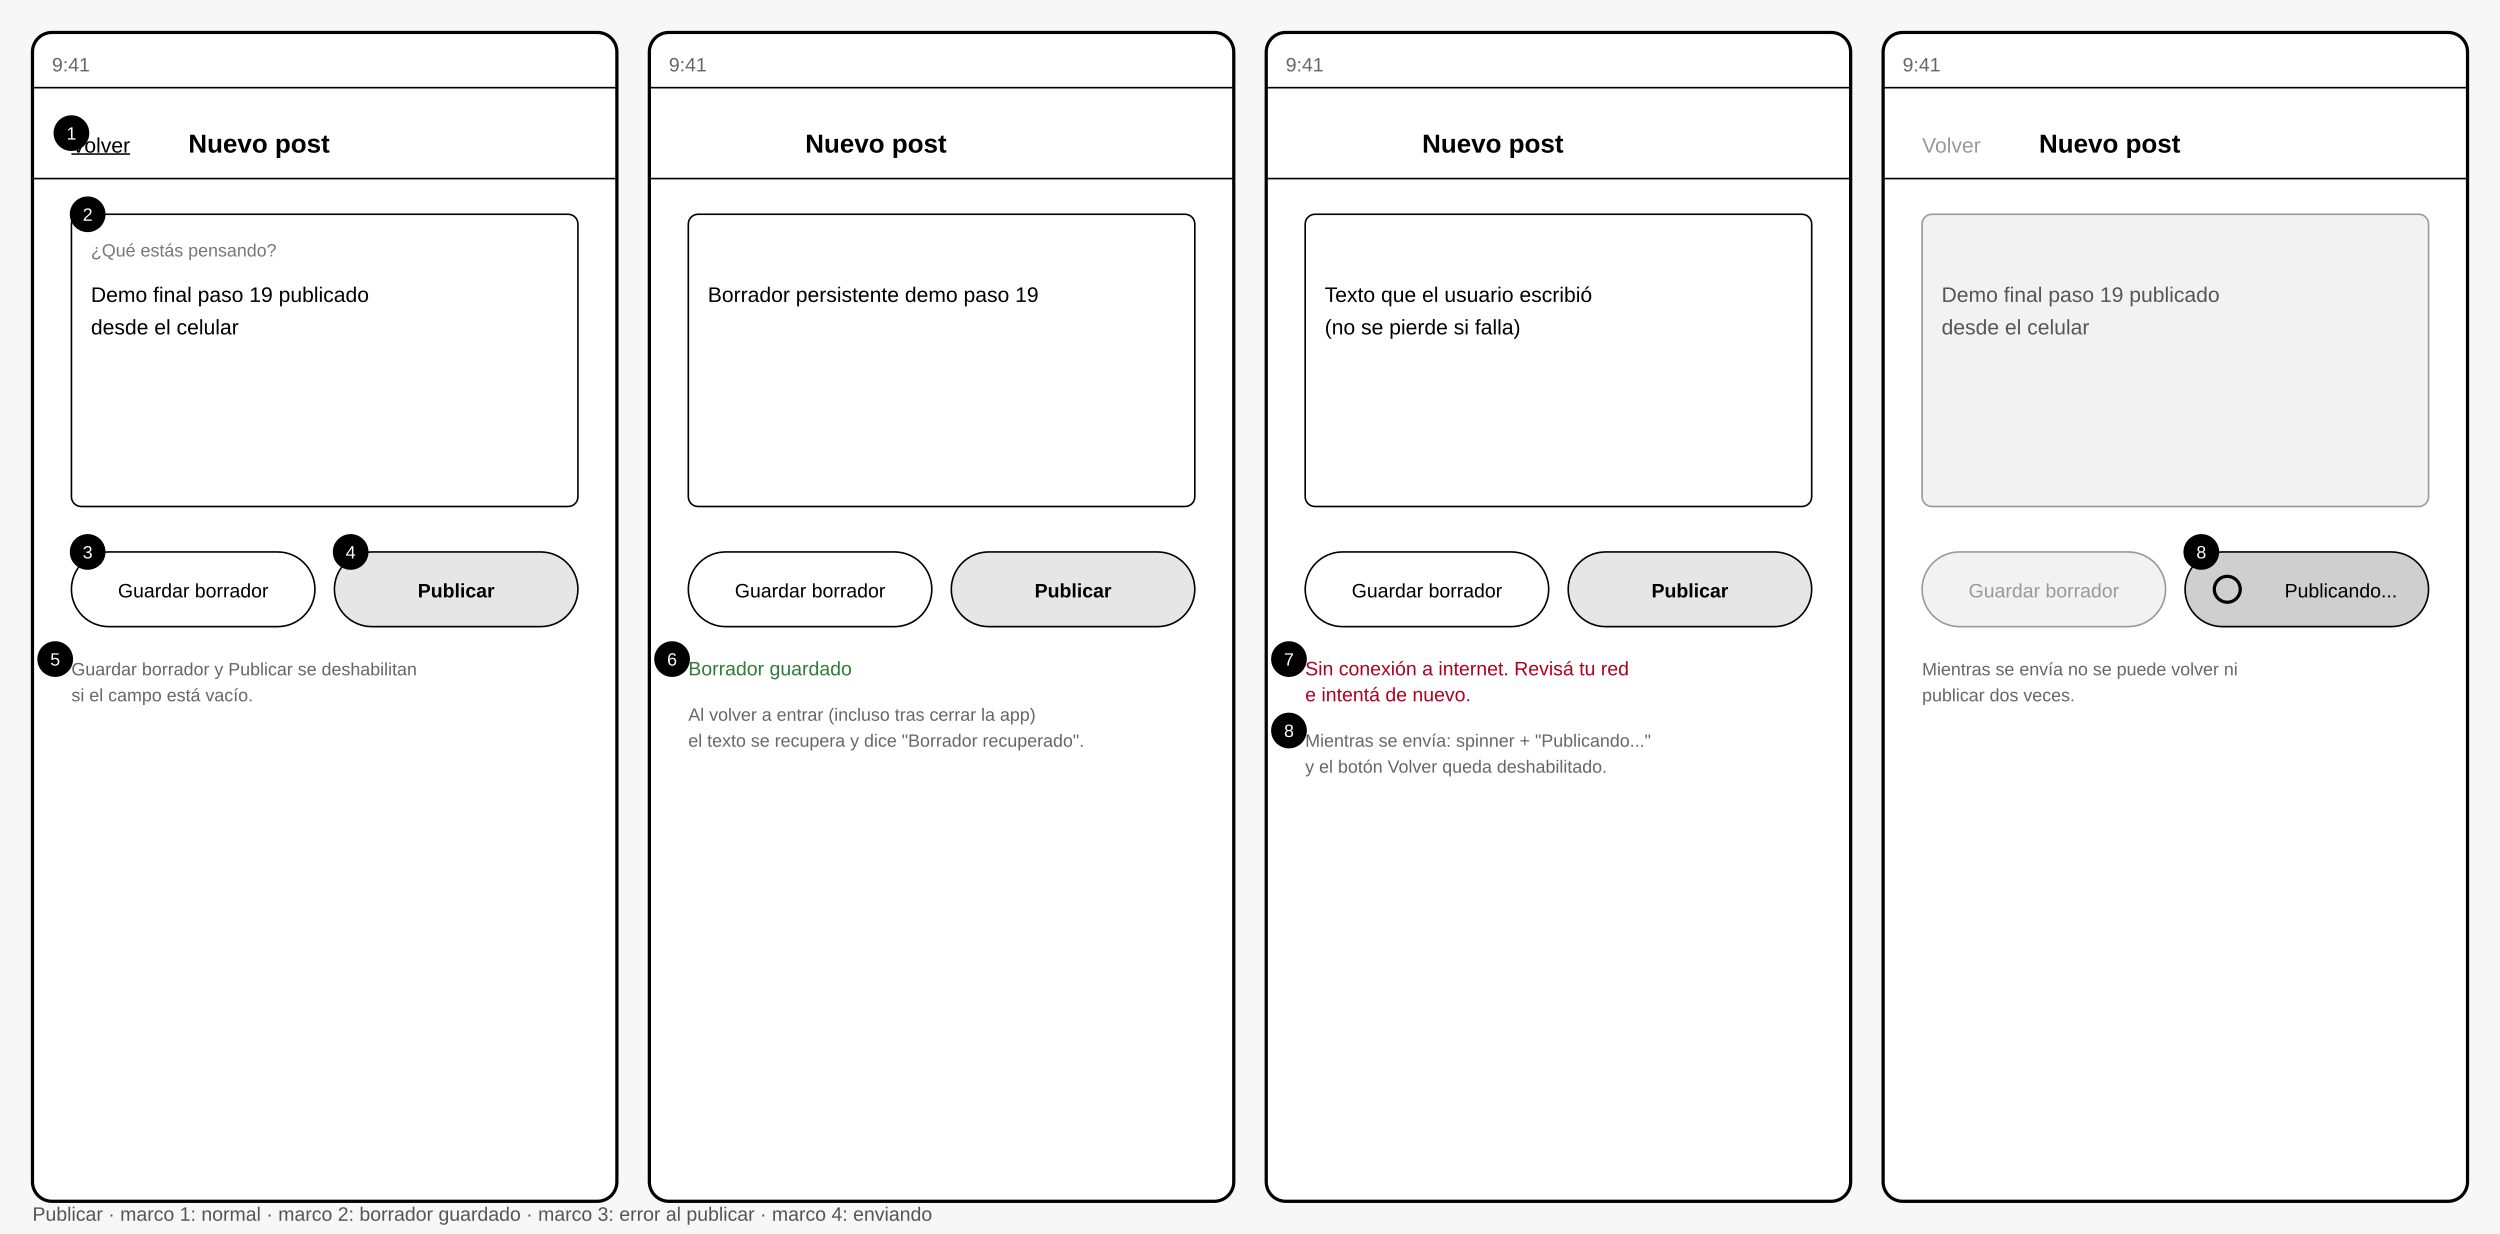
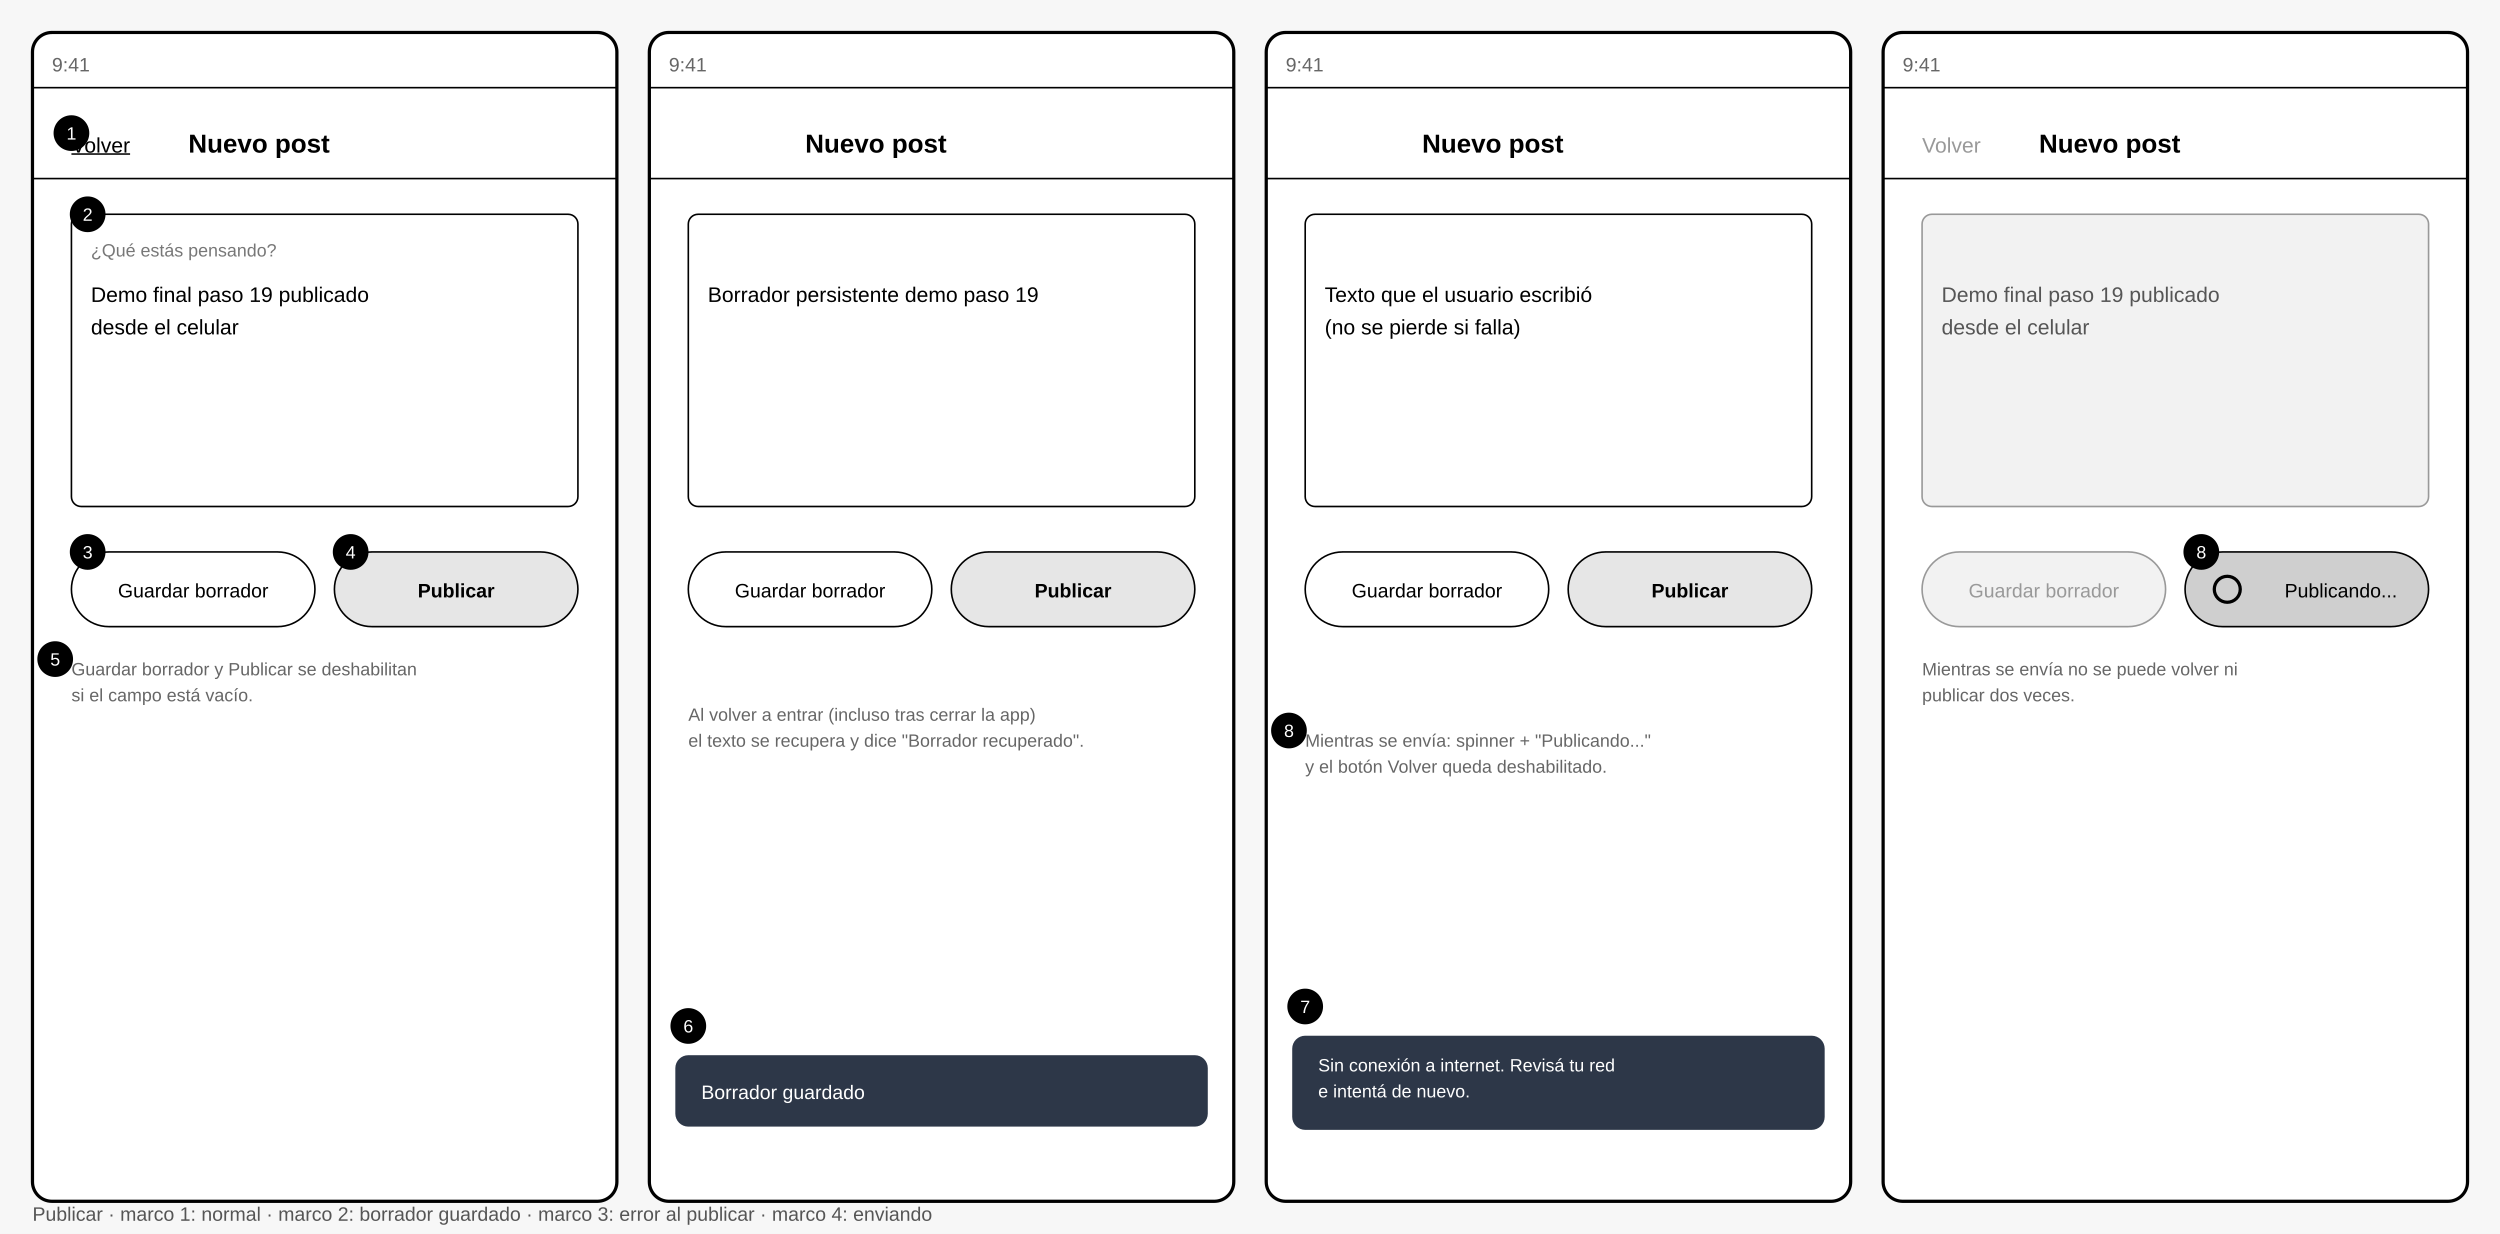
<svg xmlns="http://www.w3.org/2000/svg" width="1540" height="760" viewBox="0 0 1540 760" font-family="Arial, Helvetica, sans-serif">
  <rect width="1540" height="760" fill="#f7f7f7" />
  <g transform="translate(20,20)">
    <rect width="360" height="720" fill="#ffffff" stroke="#000000" stroke-width="2" rx="12" />
    <text x="12" y="24" font-size="12" fill="#666">9:41</text>
    <line x1="0" y1="34" x2="360" y2="34" stroke="#000" />
    <text x="24" y="74" font-size="13" text-decoration="underline">Volver</text>
    <text x="96" y="74" font-size="16" font-weight="bold">Nuevo post</text>
    <circle cx="24" cy="62" r="11" fill="#000" />
    <text x="24" y="66" font-size="11" fill="#fff" text-anchor="middle">1</text>
    <line x1="0" y1="90" x2="360" y2="90" stroke="#000" />
    <rect x="24" y="112" width="312" height="180" fill="none" stroke="#000" rx="6" />
    <text x="36" y="138" font-size="11" fill="#777">¿Qué estás pensando?</text>
    <text x="36" y="166" font-size="13">Demo final paso 19 publicado</text>
    <text x="36" y="186" font-size="13">desde el celular</text>
    <circle cx="34" cy="112" r="11" fill="#000" />
    <text x="34" y="116" font-size="11" fill="#fff" text-anchor="middle">2</text>
    <rect x="24" y="320" width="150" height="46" fill="none" stroke="#000" rx="23" />
    <text x="99" y="348" font-size="12" text-anchor="middle">Guardar borrador</text>
    <circle cx="34" cy="320" r="11" fill="#000" />
    <text x="34" y="324" font-size="11" fill="#fff" text-anchor="middle">3</text>
    <rect x="186" y="320" width="150" height="46" fill="#e6e6e6" stroke="#000" rx="23" />
    <text x="261" y="348" font-size="12" font-weight="bold" text-anchor="middle">Publicar</text>
    <circle cx="196" cy="320" r="11" fill="#000" />
    <text x="196" y="324" font-size="11" fill="#fff" text-anchor="middle">4</text>
    <text x="24" y="396" font-size="11" fill="#666">Guardar borrador y Publicar se deshabilitan</text>
    <text x="24" y="412" font-size="11" fill="#666">si el campo está vacío.</text>
    <circle cx="14" cy="386" r="11" fill="#000" />
    <text x="14" y="390" font-size="11" fill="#fff" text-anchor="middle">5</text>
  </g>
  <g transform="translate(400,20)">
    <rect width="360" height="720" fill="#ffffff" stroke="#000000" stroke-width="2" rx="12" />
    <text x="12" y="24" font-size="12" fill="#666">9:41</text>
    <line x1="0" y1="34" x2="360" y2="34" stroke="#000" />
    <text x="96" y="74" font-size="16" font-weight="bold">Nuevo post</text>
    <line x1="0" y1="90" x2="360" y2="90" stroke="#000" />
    <rect x="24" y="112" width="312" height="180" fill="none" stroke="#000" rx="6" />
    <text x="36" y="166" font-size="13">Borrador persistente demo paso 19</text>
    <rect x="24" y="320" width="150" height="46" fill="none" stroke="#000" rx="23" />
    <text x="99" y="348" font-size="12" text-anchor="middle">Guardar borrador</text>
    <rect x="186" y="320" width="150" height="46" fill="#e6e6e6" stroke="#000" rx="23" />
    <text x="261" y="348" font-size="12" font-weight="bold" text-anchor="middle">Publicar</text>
-     <text x="24" y="396" font-size="12" fill="#2e7d32">Borrador guardado</text>
-     <circle cx="14" cy="386" r="11" fill="#000" />
-     <text x="14" y="390" font-size="11" fill="#fff" text-anchor="middle">6</text>
+     <rect x="16" y="630" width="328" height="44" fill="#2d3748" rx="8" />
+     <text x="32" y="657" font-size="12" fill="#ffffff">Borrador guardado</text>
+     <circle cx="24" cy="612" r="11" fill="#000" />
+     <text x="24" y="616" font-size="11" fill="#fff" text-anchor="middle">6</text>
    <text x="24" y="424" font-size="11" fill="#666">Al volver a entrar (incluso tras cerrar la app)</text>
    <text x="24" y="440" font-size="11" fill="#666">el texto se recupera y dice "Borrador recuperado".</text>
  </g>
  <g transform="translate(780,20)">
    <rect width="360" height="720" fill="#ffffff" stroke="#000000" stroke-width="2" rx="12" />
    <text x="12" y="24" font-size="12" fill="#666">9:41</text>
    <line x1="0" y1="34" x2="360" y2="34" stroke="#000" />
    <text x="96" y="74" font-size="16" font-weight="bold">Nuevo post</text>
    <line x1="0" y1="90" x2="360" y2="90" stroke="#000" />
    <rect x="24" y="112" width="312" height="180" fill="none" stroke="#000" rx="6" />
    <text x="36" y="166" font-size="13">Texto que el usuario escribió</text>
    <text x="36" y="186" font-size="13">(no se pierde si falla)</text>
    <rect x="24" y="320" width="150" height="46" fill="none" stroke="#000" rx="23" />
    <text x="99" y="348" font-size="12" text-anchor="middle">Guardar borrador</text>
    <rect x="186" y="320" width="150" height="46" fill="#e6e6e6" stroke="#000" rx="23" />
    <text x="261" y="348" font-size="12" font-weight="bold" text-anchor="middle">Publicar</text>
-     <text x="24" y="396" font-size="12" fill="#b00020">Sin conexión a internet. Revisá tu red</text>
-     <text x="24" y="412" font-size="12" fill="#b00020">e intentá de nuevo.</text>
-     <circle cx="14" cy="386" r="11" fill="#000" />
-     <text x="14" y="390" font-size="11" fill="#fff" text-anchor="middle">7</text>
+     <rect x="16" y="618" width="328" height="58" fill="#2d3748" rx="8" />
+     <text x="32" y="640" font-size="11" fill="#ffffff">Sin conexión a internet. Revisá tu red</text>
+     <text x="32" y="656" font-size="11" fill="#ffffff">e intentá de nuevo.</text>
+     <circle cx="24" cy="600" r="11" fill="#000" />
+     <text x="24" y="604" font-size="11" fill="#fff" text-anchor="middle">7</text>
    <text x="24" y="440" font-size="11" fill="#666">Mientras se envía: spinner + "Publicando..."</text>
    <text x="24" y="456" font-size="11" fill="#666">y el botón Volver queda deshabilitado.</text>
    <circle cx="14" cy="430" r="11" fill="#000" />
    <text x="14" y="434" font-size="11" fill="#fff" text-anchor="middle">8</text>
  </g>
  <g transform="translate(1160,20)">
    <rect width="360" height="720" fill="#ffffff" stroke="#000000" stroke-width="2" rx="12" />
    <text x="12" y="24" font-size="12" fill="#666">9:41</text>
    <line x1="0" y1="34" x2="360" y2="34" stroke="#000" />
    <text x="24" y="74" font-size="13" fill="#999">Volver</text>
    <text x="96" y="74" font-size="16" font-weight="bold">Nuevo post</text>
    <line x1="0" y1="90" x2="360" y2="90" stroke="#000" />
    <rect x="24" y="112" width="312" height="180" fill="#f2f2f2" stroke="#999" rx="6" />
    <text x="36" y="166" font-size="13" fill="#555">Demo final paso 19 publicado</text>
    <text x="36" y="186" font-size="13" fill="#555">desde el celular</text>
    <rect x="24" y="320" width="150" height="46" fill="#f2f2f2" stroke="#999" rx="23" />
    <text x="99" y="348" font-size="12" fill="#999" text-anchor="middle">Guardar borrador</text>
    <rect x="186" y="320" width="150" height="46" fill="#cfcfcf" stroke="#000" rx="23" />
    <circle cx="212" cy="343" r="8" fill="none" stroke="#000" stroke-width="2" />
    <text x="282" y="348" font-size="12" text-anchor="middle">Publicando...</text>
    <circle cx="196" cy="320" r="11" fill="#000" />
    <text x="196" y="324" font-size="11" fill="#fff" text-anchor="middle">8</text>
    <text x="24" y="396" font-size="11" fill="#666">Mientras se envía no se puede volver ni</text>
    <text x="24" y="412" font-size="11" fill="#666">publicar dos veces.</text>
  </g>
  <text x="20" y="752" font-size="12" fill="#555">Publicar · marco 1: normal · marco 2: borrador guardado · marco 3: error al publicar · marco 4: enviando</text>
</svg>
